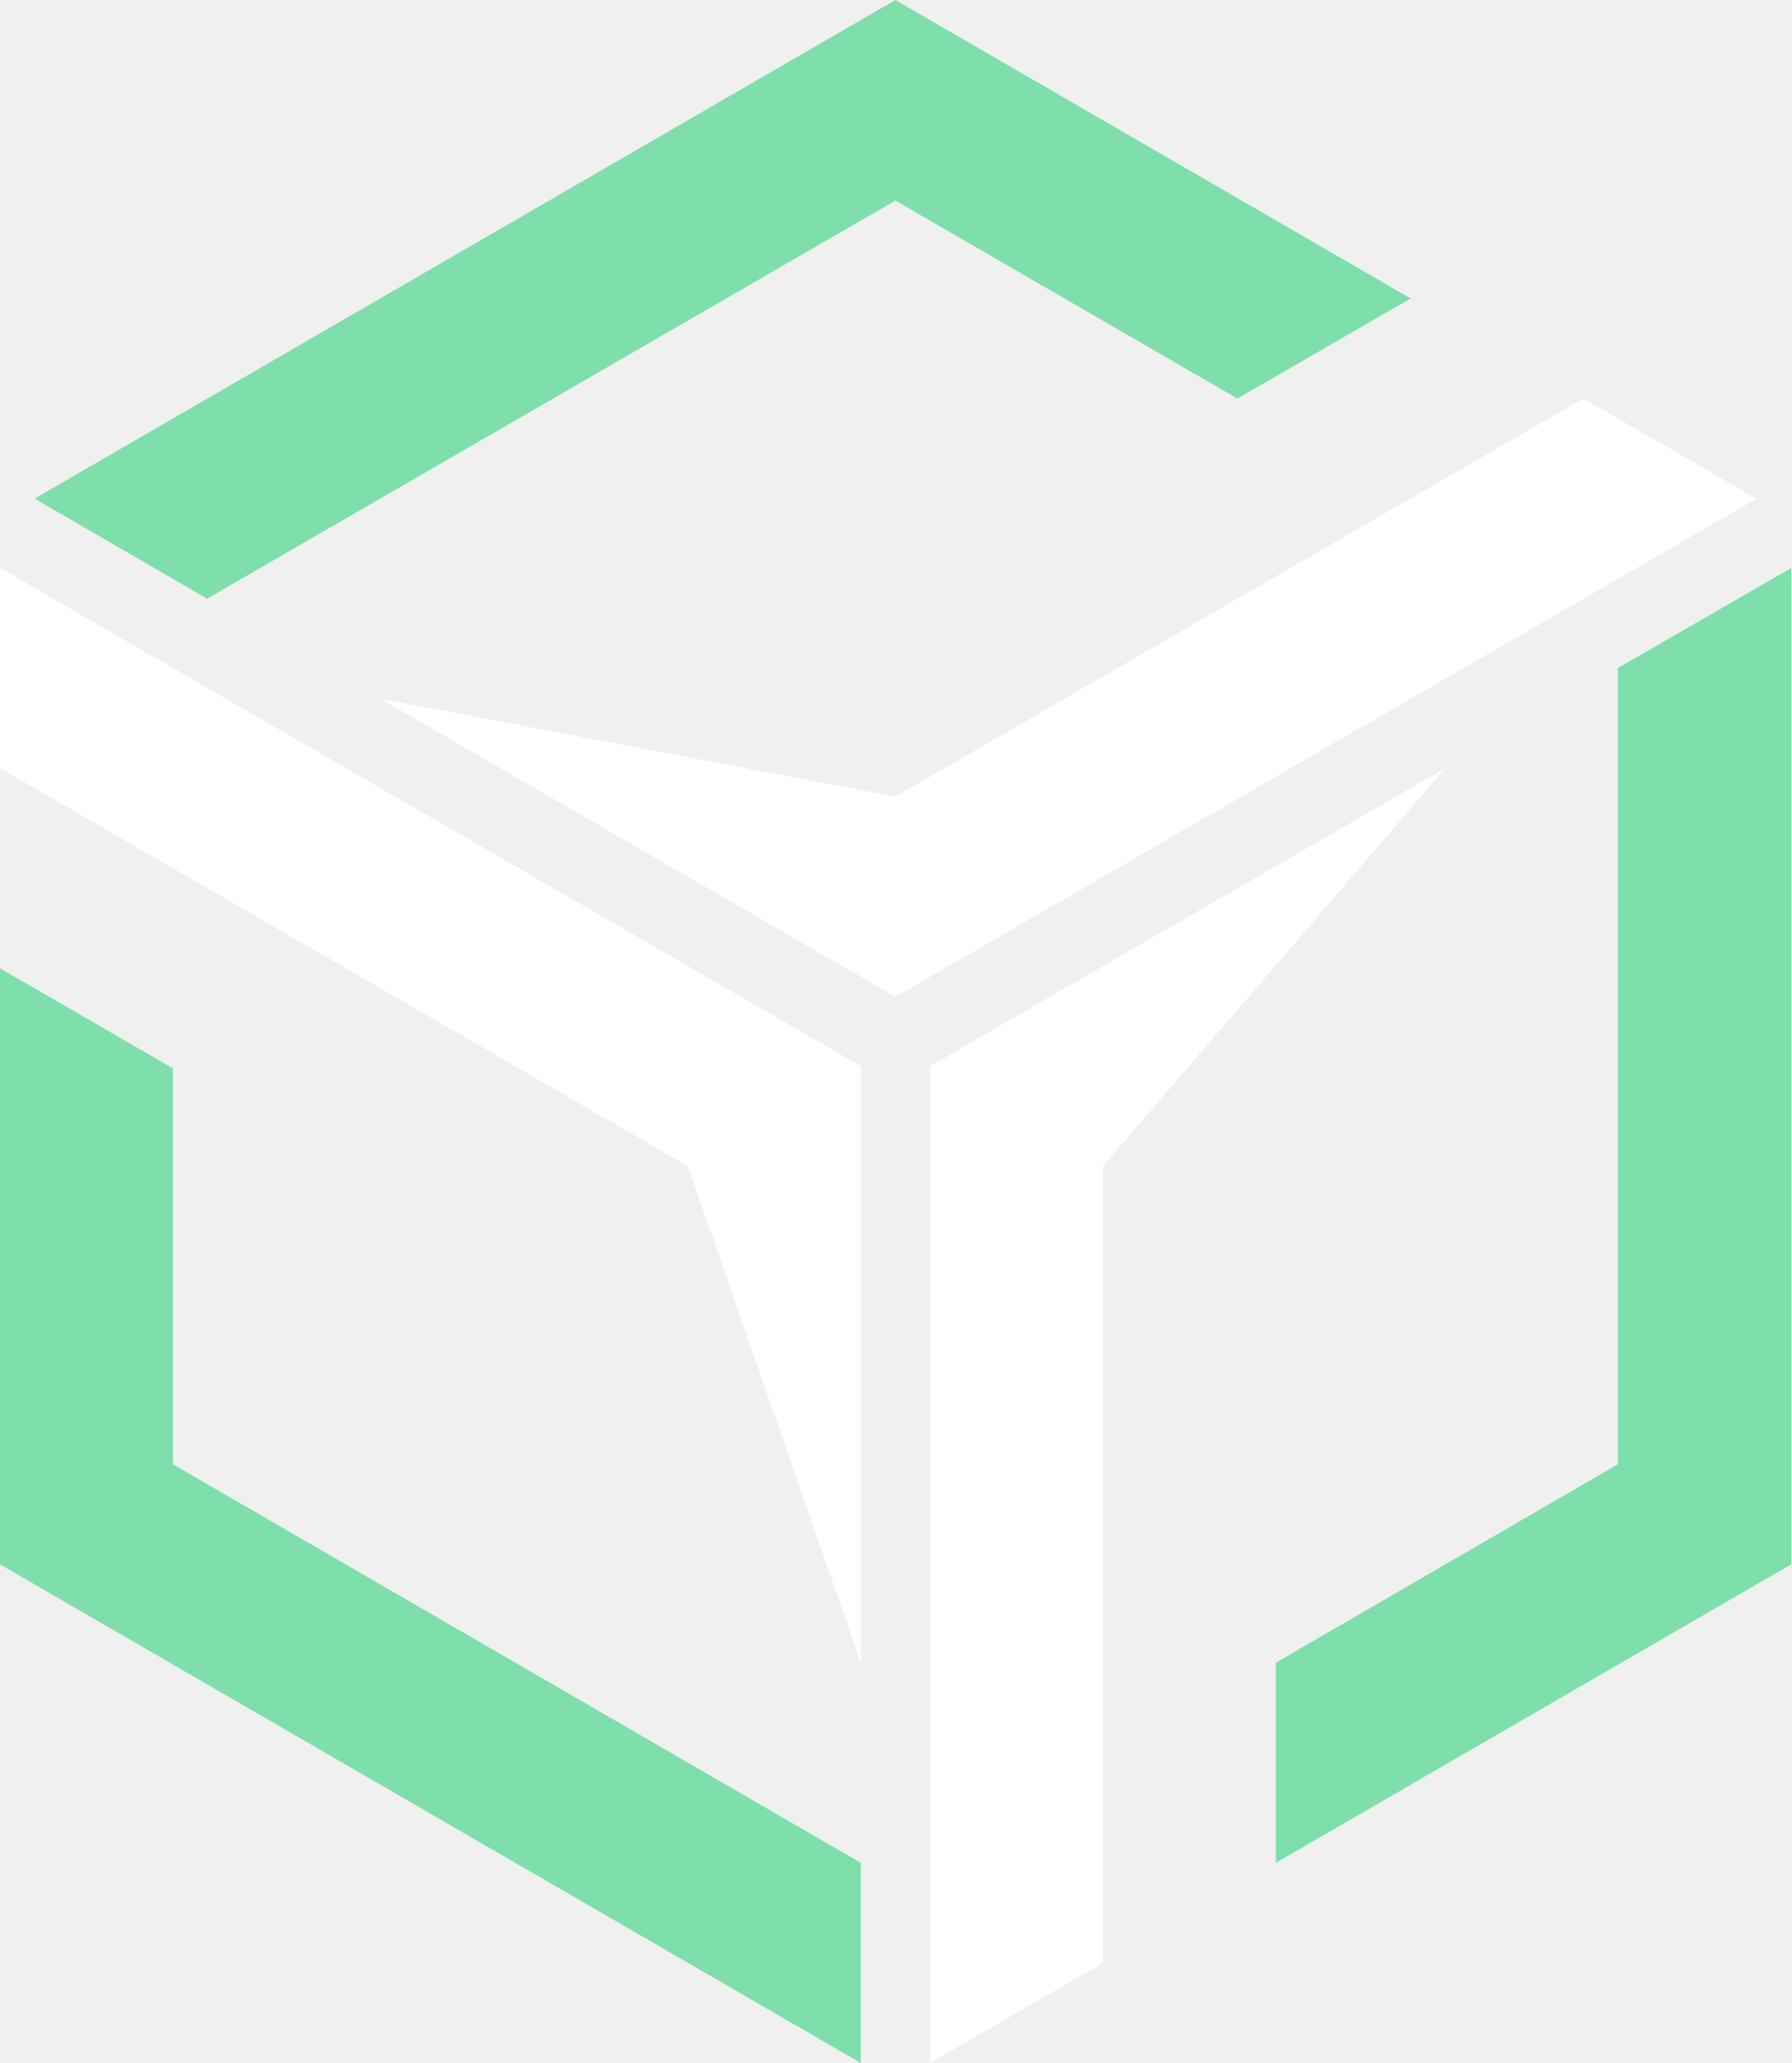
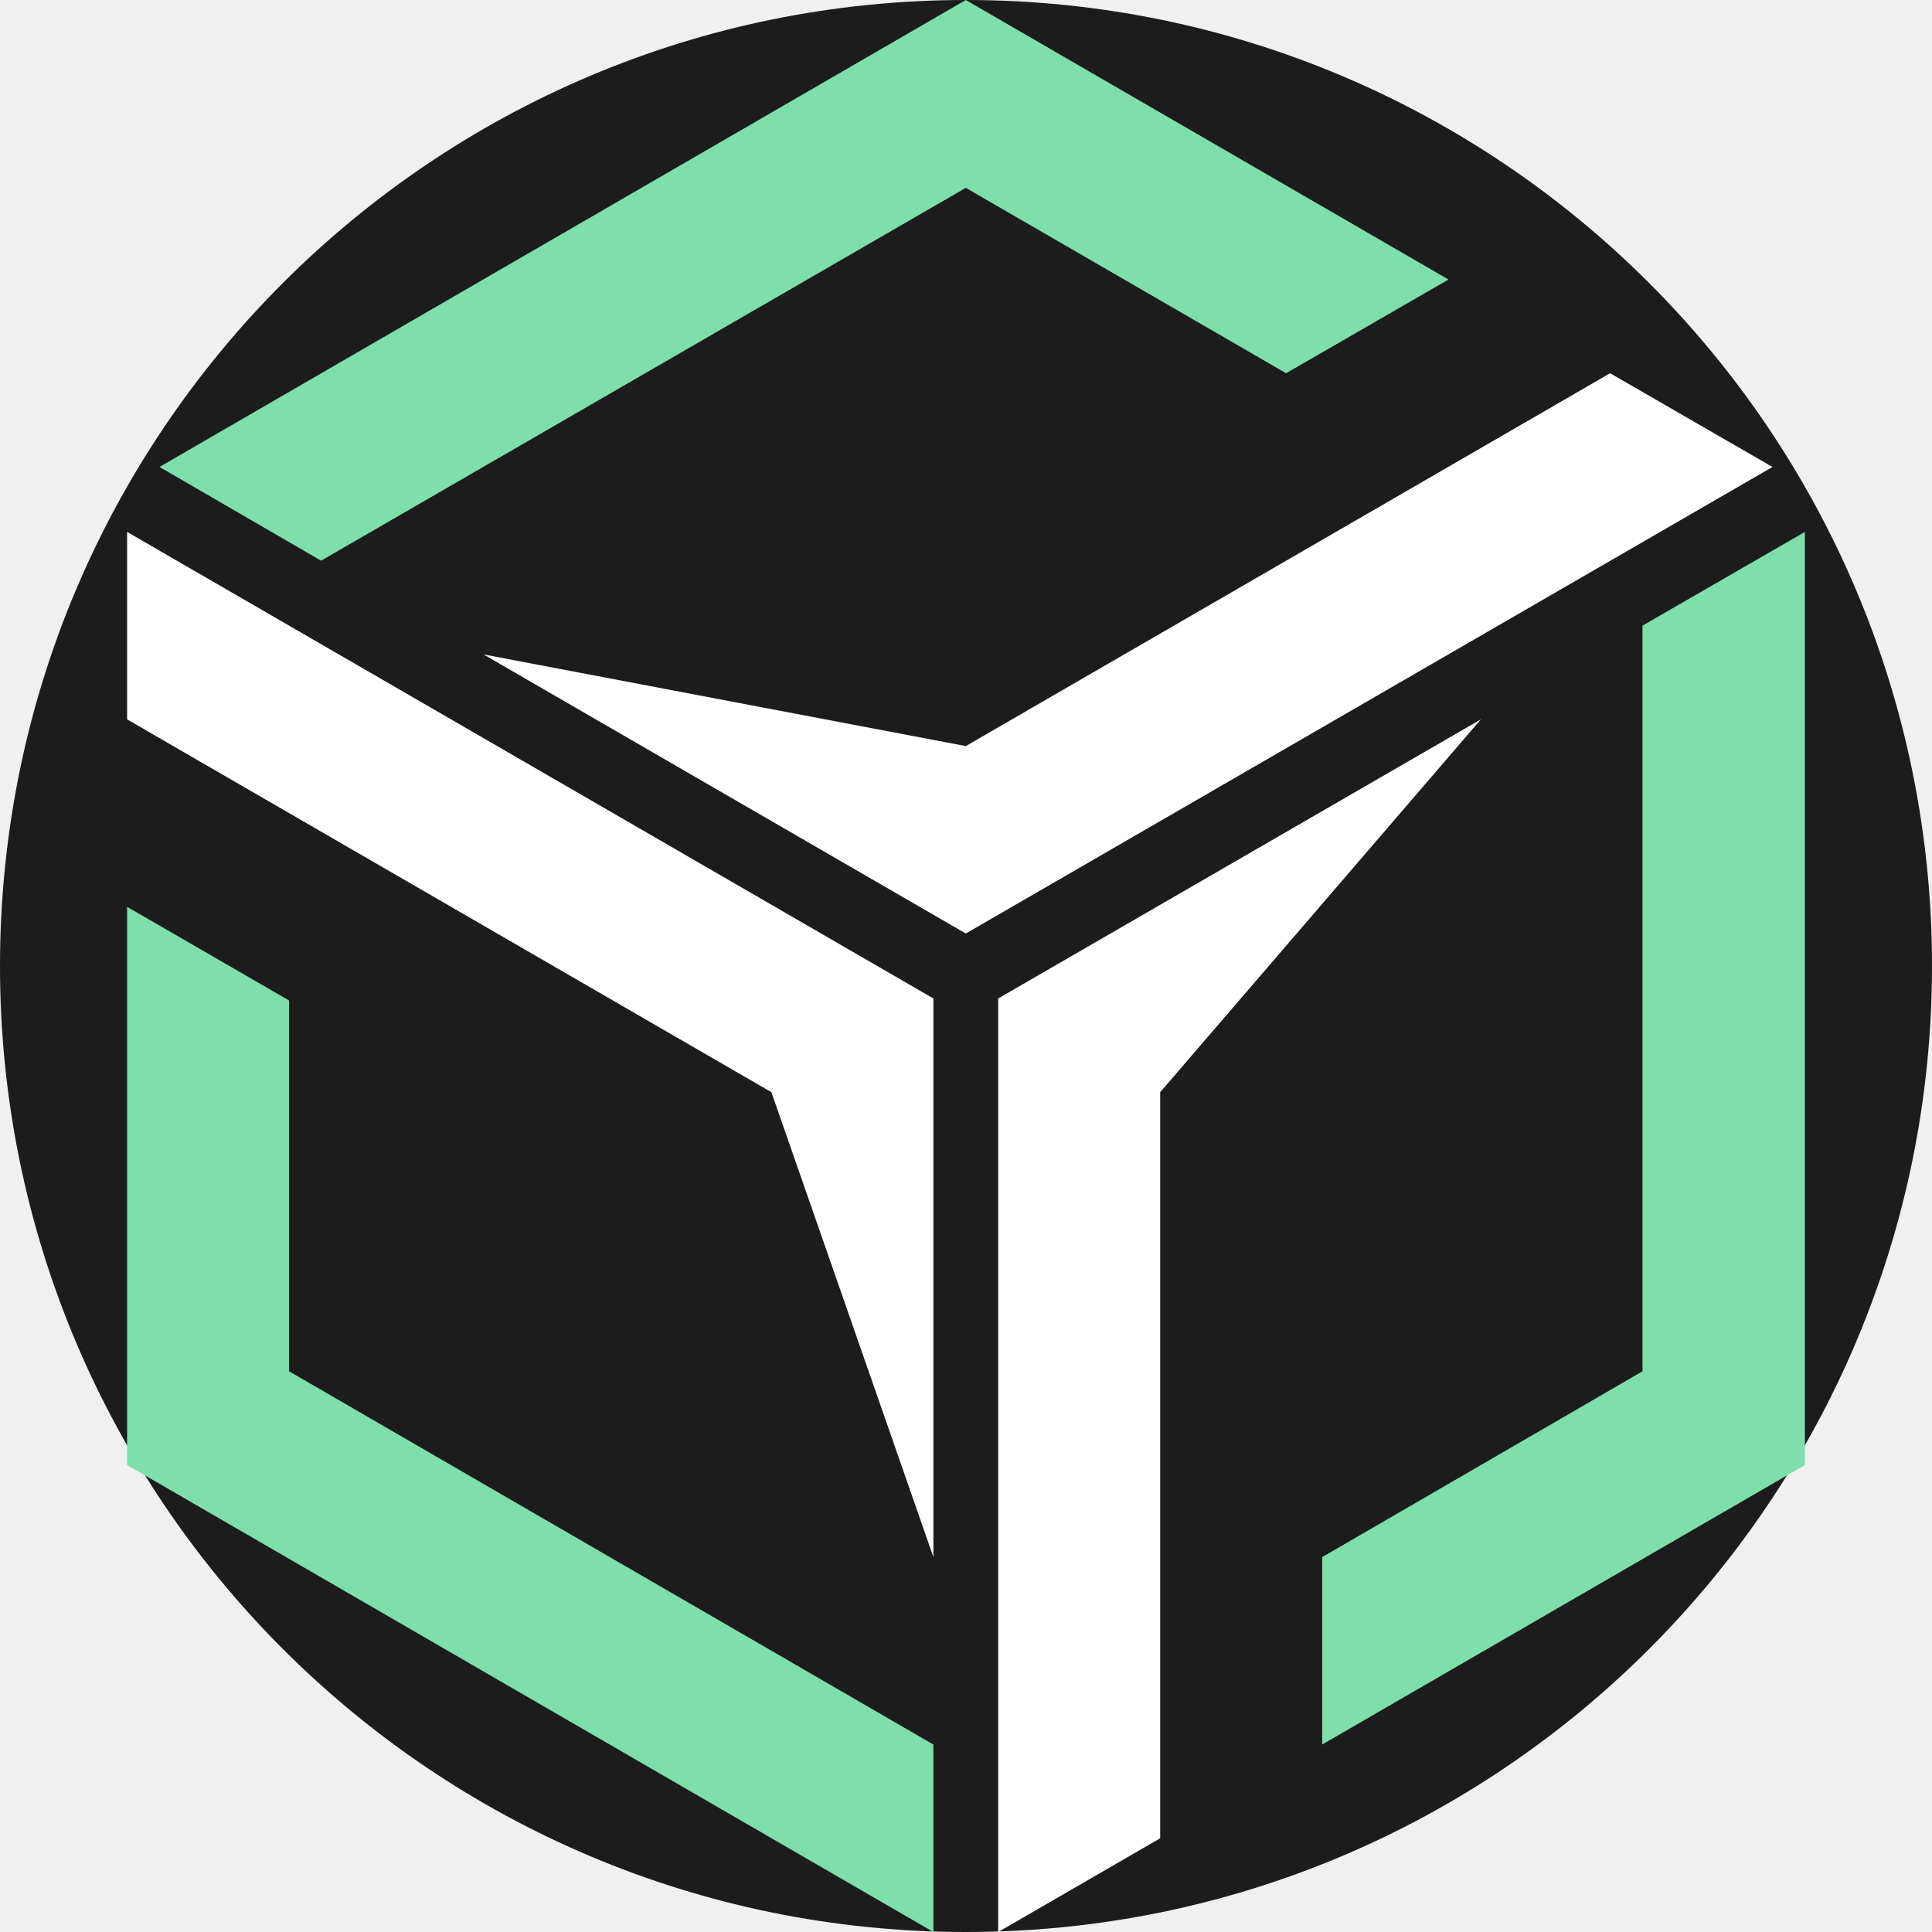
- <svg xmlns="http://www.w3.org/2000/svg" width="66" height="76" viewBox="0 0 66 76" fill="none">
-   <g clip-path="url(#clip0_324_2)">
-     <path d="M58.337 14.682L32.992 29.349L14.02 25.743L32.992 36.722L64.725 18.369L58.337 14.682Z" fill="white" />
-     <path d="M0 28.298L25.345 42.964L31.717 61.252V39.277L0 20.924V28.298Z" fill="white" />
-     <path d="M40.639 42.964L53.255 28.298L34.267 39.277V76L40.639 72.313V42.964Z" fill="white" />
-     <path d="M6.373 39.358L0 35.672V57.631L31.717 76V68.626L6.373 53.944V39.358Z" fill="#7EDFAB" />
-     <path d="M32.992 7.39L45.592 14.682L51.98 10.996L32.992 0L1.274 18.369L7.631 22.056L32.992 7.39Z" fill="#7EDFAB" />
-     <path d="M59.611 24.611V53.944L47.011 61.252V68.626L66 57.63V20.924L59.611 24.611Z" fill="#7EDFAB" />
+ <svg xmlns="http://www.w3.org/2000/svg" width="76" height="76" viewBox="0 0 76 76" fill="none">
+   <g clip-path="url(#clip0_402_5)">
+     <circle cx="38" cy="38" r="38" fill="#1C1C1C" />
+     <path d="M63.337 14.682L37.992 29.349L19.02 25.743L37.992 36.722L69.725 18.369L63.337 14.682Z" fill="white" />
+     <path d="M5 28.298L30.345 42.964L36.717 61.252V39.277L5 20.924V28.298Z" fill="white" />
+     <path d="M45.639 42.964L58.255 28.298L39.267 39.277V76L45.639 72.313V42.964Z" fill="white" />
+     <path d="M11.373 39.358L5 35.672V57.631L36.717 76V68.626L11.373 53.944V39.358Z" fill="#7EDFAB" />
+     <path d="M37.992 7.39L50.592 14.682L56.98 10.996L37.992 0L6.274 18.369L12.631 22.056L37.992 7.39Z" fill="#7EDFAB" />
+     <path d="M64.611 24.611V53.944L52.011 61.252V68.626L71 57.63V20.924L64.611 24.611Z" fill="#7EDFAB" />
  </g>
  <defs>
-     <clipPath id="clip0_324_2">
-       <rect width="66" height="76" fill="white" />
+     <clipPath id="clip0_402_5">
+       <rect width="76" height="76" fill="white" />
    </clipPath>
  </defs>
</svg>
